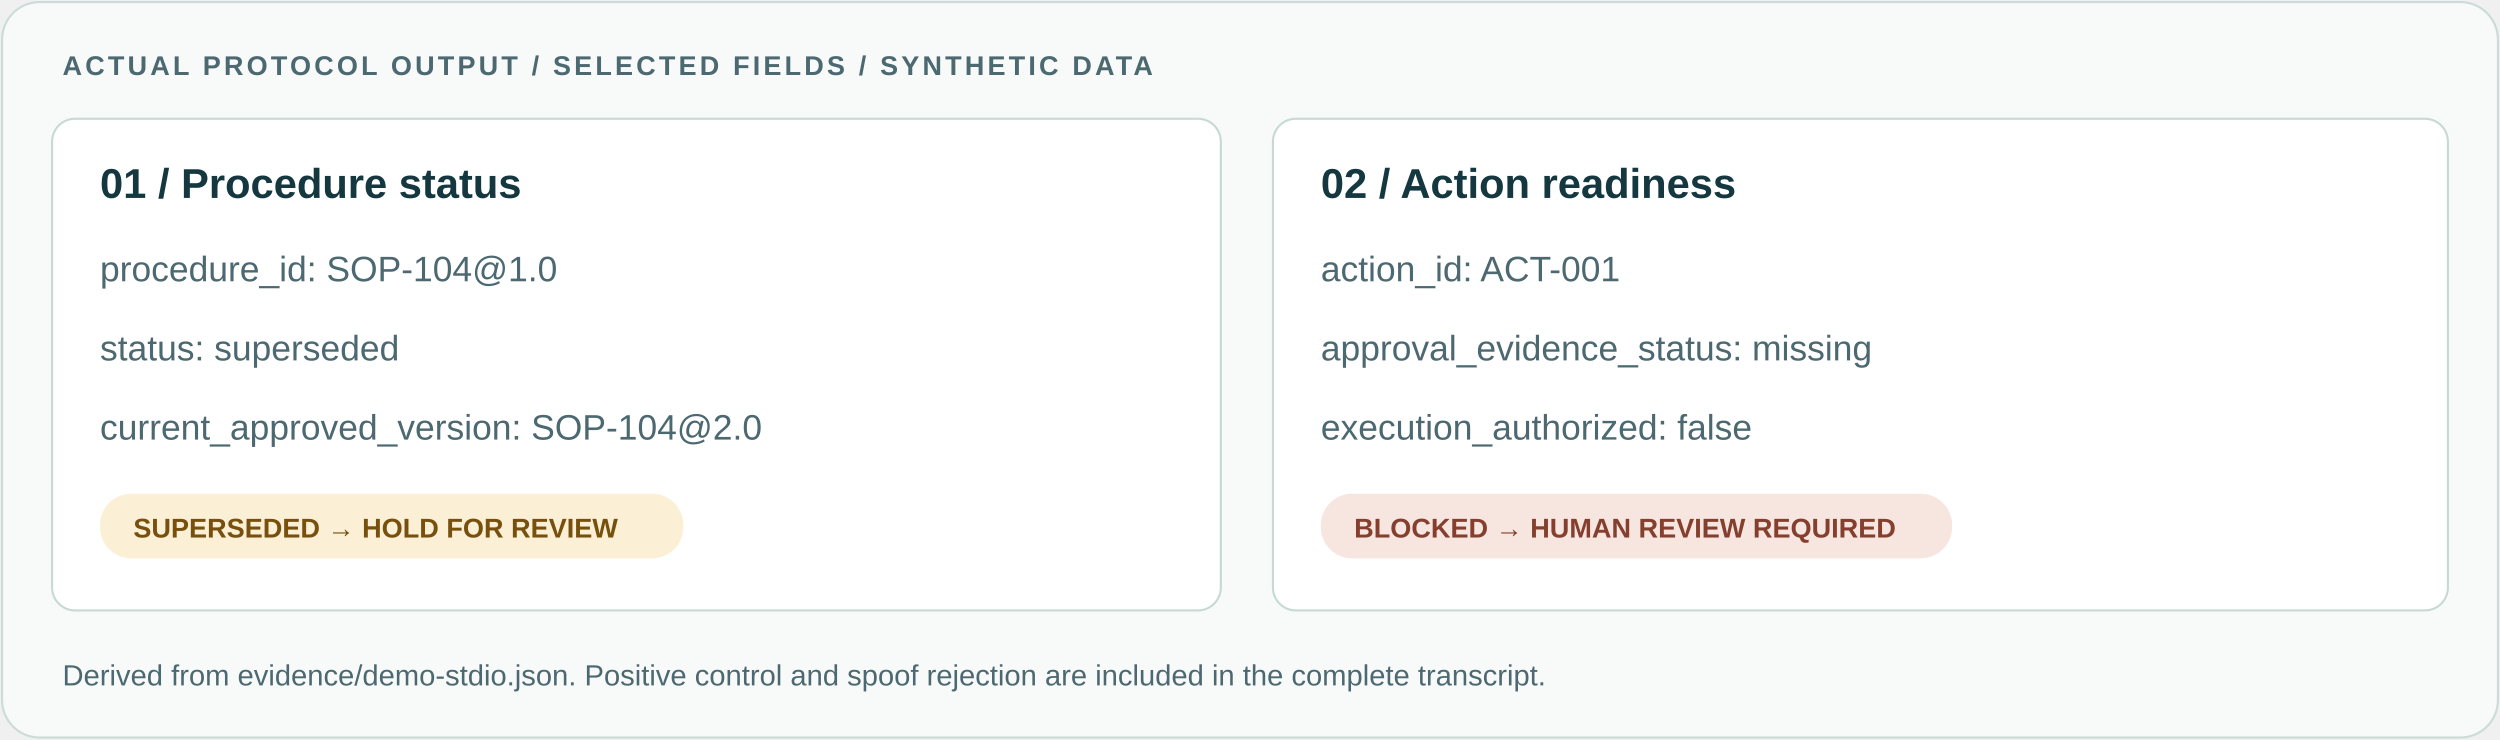
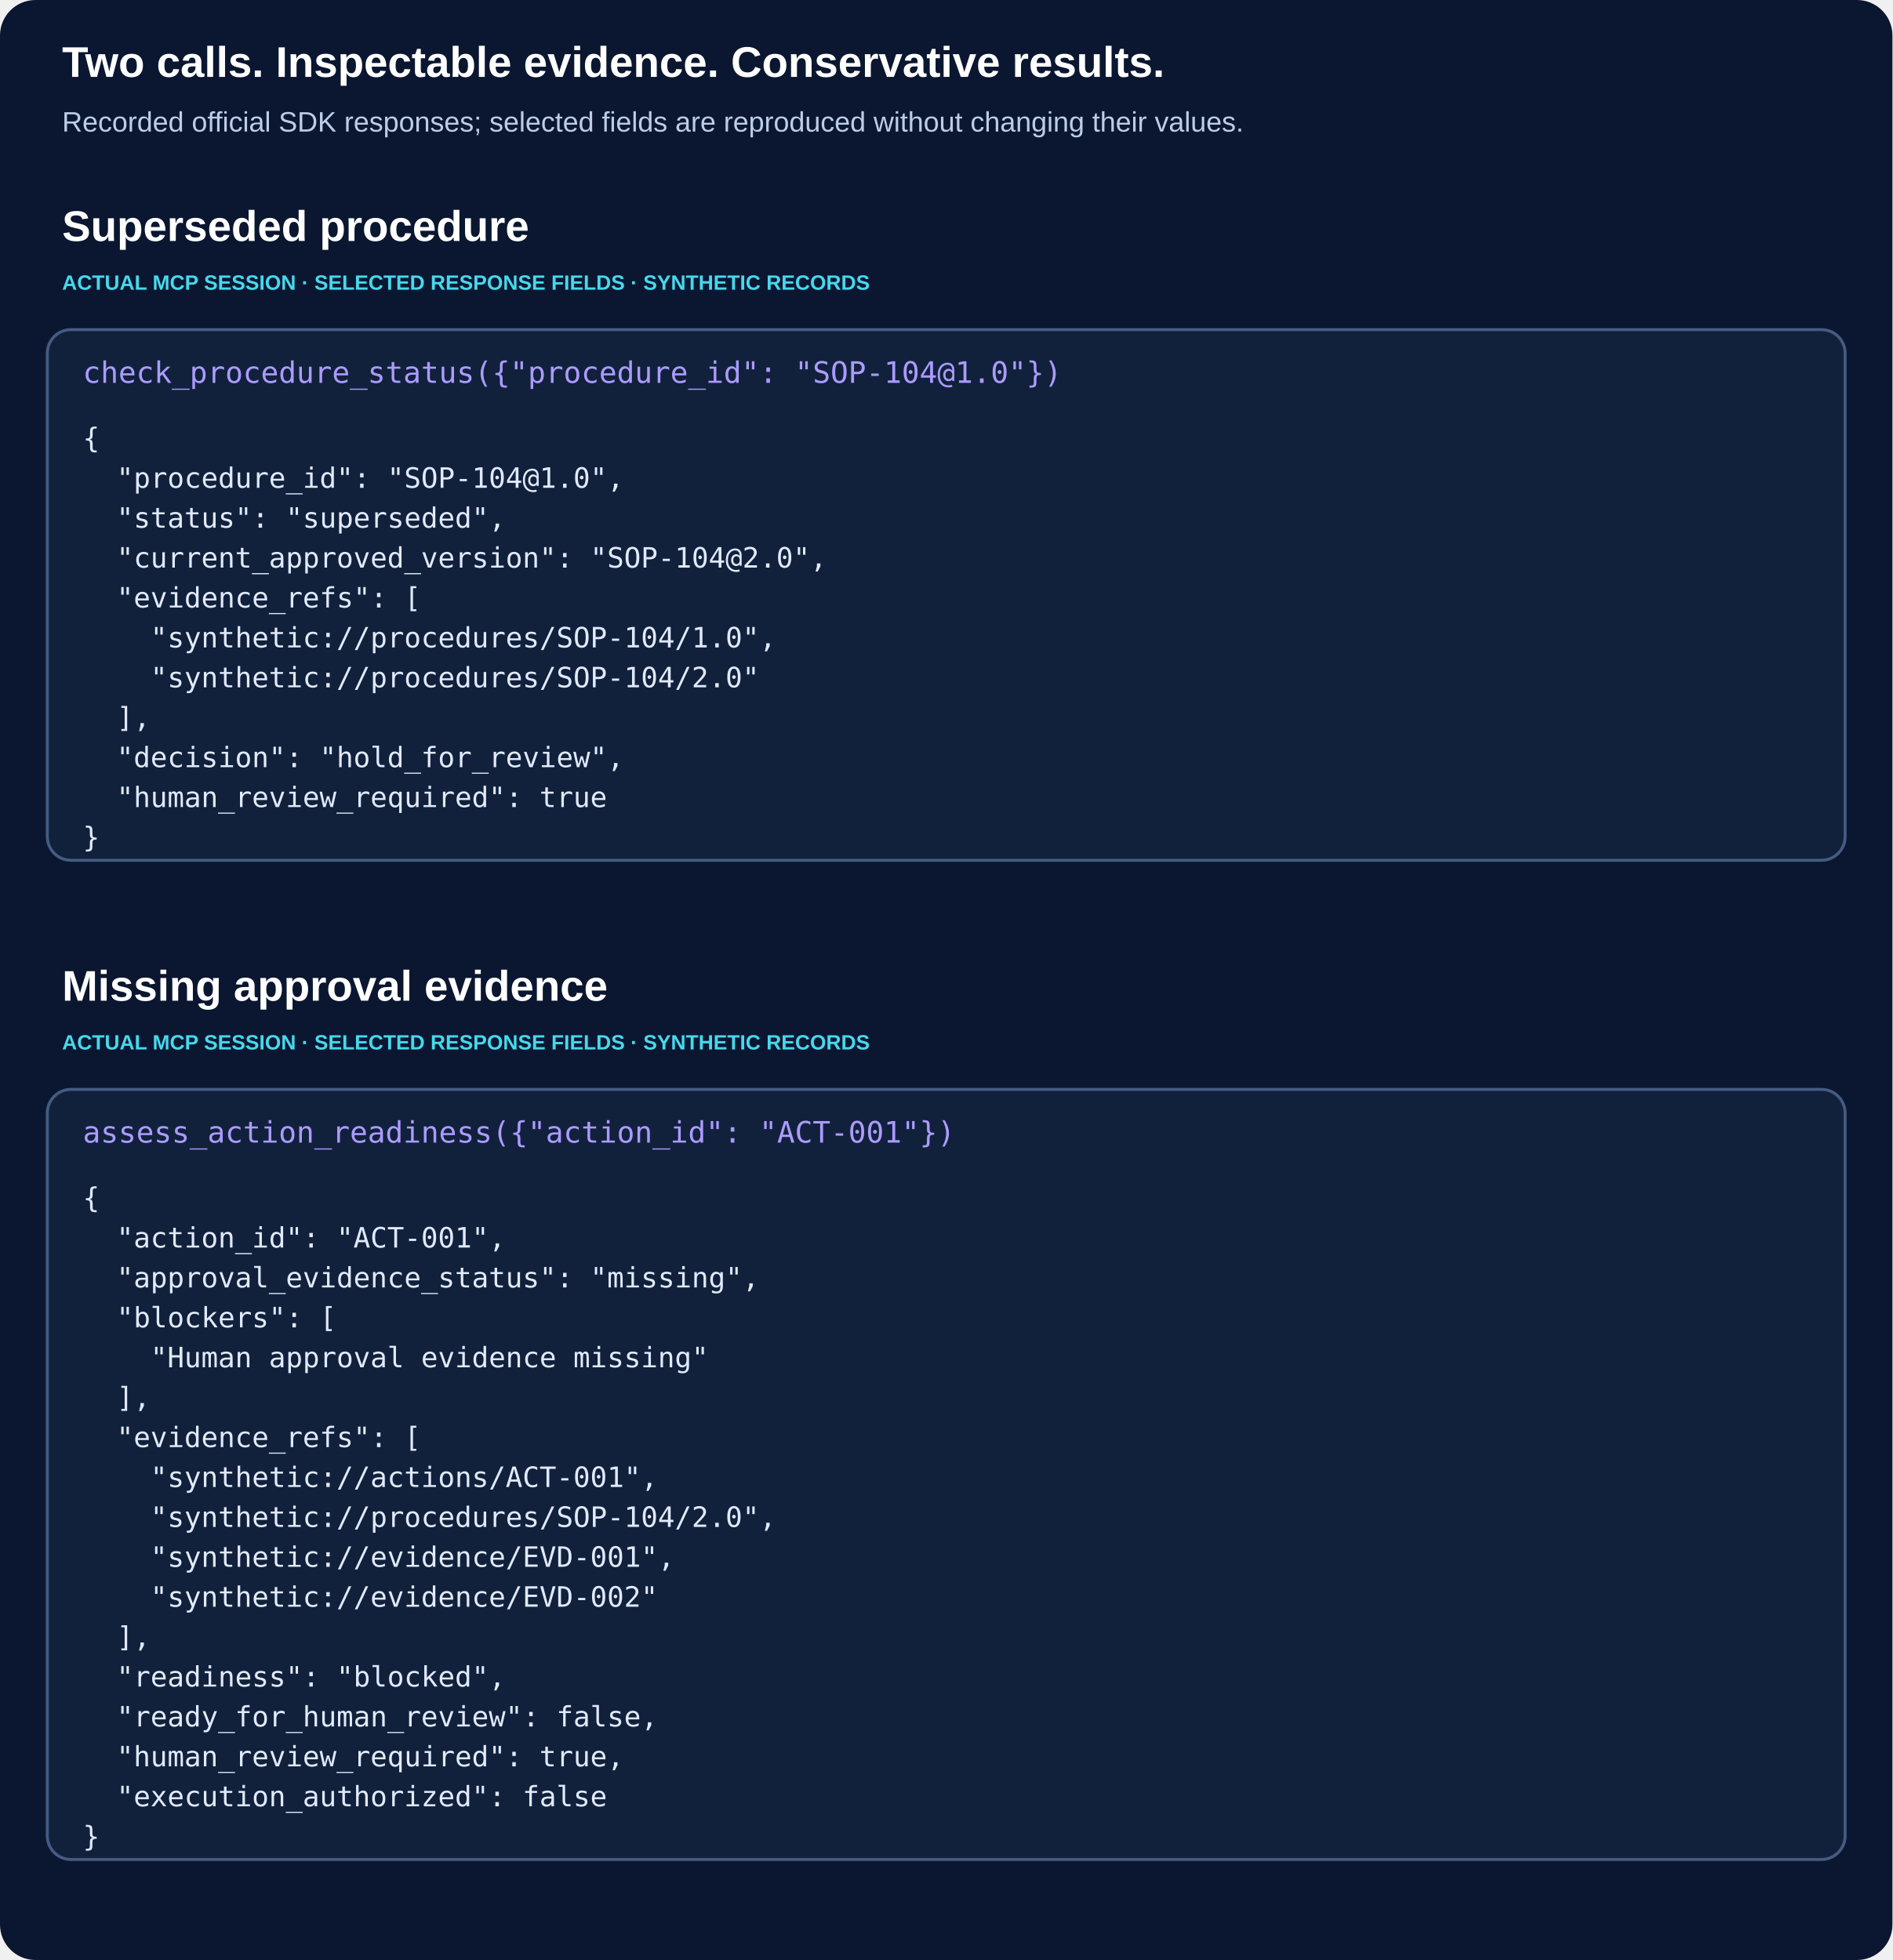
- <svg xmlns="http://www.w3.org/2000/svg" width="1200" height="355" viewBox="0 0 1200 355" role="img" aria-labelledby="title desc">
-   <style>text{font-family:Arial,Helvetica,sans-serif}.ink{fill:#153840}.muted{fill:#4c6870}.label{font-size:13px;font-weight:700;letter-spacing:1.5px}.copy{font-size:17px}.heading{font-size:22px;font-weight:700}</style>
-   <rect x="1" y="1" width="1198" height="353" rx="18" fill="#f7faf9" stroke="#cadbd8" />
-   <text x="30" y="36" class="label muted">ACTUAL PROTOCOL OUTPUT / SELECTED FIELDS / SYNTHETIC DATA</text>
-   <g fill="white" stroke="#c6d9d2">
-     <rect x="25" y="57" width="561" height="236" rx="11" />
-     <rect x="611" y="57" width="564" height="236" rx="11" />
+ <svg xmlns="http://www.w3.org/2000/svg" width="1280" height="1326" viewBox="0 0 1280 1326" role="img" aria-labelledby="title desc">
+   <defs>
+     <linearGradient id="bg" x1="0" y1="0" x2="1" y2="1">
+       <stop stop-color="#0b1730" />
+       <stop offset="1" stop-color="#34358c" />
+     </linearGradient>
+     <linearGradient id="accent">
+       <stop stop-color="#47d8ec" />
+       <stop offset="1" stop-color="#ac9bff" />
+     </linearGradient>
+     <marker id="arrow" markerWidth="8" markerHeight="8" refX="6" refY="3" orient="auto-start-reverse">
+       <path d="M0 0L6 3L0 6Z" fill="#526580" />
+     </marker>
+   </defs>
+   <rect x="0" y="0" width="1280" height="1326" rx="24" fill="#0b1730" />
+   <text xml:space="preserve" x="42" y="52" fill="#ffffff" font-family="Arial, Helvetica, sans-serif" font-size="29" font-weight="700">Two calls. Inspectable evidence. Conservative results.</text>
+   <text xml:space="preserve" x="42" y="89" fill="#becce7" font-family="Arial, Helvetica, sans-serif" font-size="19" font-weight="400">Recorded official SDK responses; selected fields are reproduced without changing their values.</text>
+   <g transform="translate(0 112)">
+     <text xml:space="preserve" x="42" y="51" fill="#ffffff" font-family="Arial, Helvetica, sans-serif" font-size="29" font-weight="700">Superseded procedure</text>
+     <text xml:space="preserve" x="42" y="84" fill="#47d8ec" font-family="Arial, Helvetica, sans-serif" font-size="14" font-weight="700">ACTUAL MCP SESSION · SELECTED RESPONSE FIELDS · SYNTHETIC RECORDS</text>
+     <rect x="32" y="111" width="1216" height="359" rx="16" fill="#11213c" stroke="#455b82" stroke-width="2" />
+     <text xml:space="preserve" x="56" y="147" fill="#ac9bff" font-family="monospace" font-size="20" font-weight="400">check_procedure_status({"procedure_id": "SOP-104@1.0"})</text>
+     <text xml:space="preserve" x="56" y="191" fill="#e1e9fa" font-family="monospace" font-size="19" font-weight="400">{</text>
+     <text xml:space="preserve" x="56" y="218" fill="#e1e9fa" font-family="monospace" font-size="19" font-weight="400">  "procedure_id": "SOP-104@1.0",</text>
+     <text xml:space="preserve" x="56" y="245" fill="#e1e9fa" font-family="monospace" font-size="19" font-weight="400">  "status": "superseded",</text>
+     <text xml:space="preserve" x="56" y="272" fill="#e1e9fa" font-family="monospace" font-size="19" font-weight="400">  "current_approved_version": "SOP-104@2.0",</text>
+     <text xml:space="preserve" x="56" y="299" fill="#e1e9fa" font-family="monospace" font-size="19" font-weight="400">  "evidence_refs": [</text>
+     <text xml:space="preserve" x="56" y="326" fill="#e1e9fa" font-family="monospace" font-size="19" font-weight="400">    "synthetic://procedures/SOP-104/1.0",</text>
+     <text xml:space="preserve" x="56" y="353" fill="#e1e9fa" font-family="monospace" font-size="19" font-weight="400">    "synthetic://procedures/SOP-104/2.0"</text>
+     <text xml:space="preserve" x="56" y="380" fill="#e1e9fa" font-family="monospace" font-size="19" font-weight="400">  ],</text>
+     <text xml:space="preserve" x="56" y="407" fill="#e1e9fa" font-family="monospace" font-size="19" font-weight="400">  "decision": "hold_for_review",</text>
+     <text xml:space="preserve" x="56" y="434" fill="#e1e9fa" font-family="monospace" font-size="19" font-weight="400">  "human_review_required": true</text>
+     <text xml:space="preserve" x="56" y="461" fill="#e1e9fa" font-family="monospace" font-size="19" font-weight="400">}</text>
  </g>
-   <text x="48" y="95" font-size="20" font-weight="700" class="ink">01 / Procedure status</text>
-   <text x="634" y="95" font-size="20" font-weight="700" class="ink">02 / Action readiness</text>
-   <g font-size="17" class="muted">
-     <text x="48" y="135">procedure_id: SOP-104@1.0</text>
-     <text x="48" y="173">status: superseded</text>
-     <text x="48" y="211">current_approved_version: SOP-104@2.0</text>
-     <text x="634" y="135">action_id: ACT-001</text>
-     <text x="634" y="173">approval_evidence_status: missing</text>
-     <text x="634" y="211">execution_authorized: false</text>
+   <g transform="translate(0 626)">
+     <text xml:space="preserve" x="42" y="51" fill="#ffffff" font-family="Arial, Helvetica, sans-serif" font-size="29" font-weight="700">Missing approval evidence</text>
+     <text xml:space="preserve" x="42" y="84" fill="#47d8ec" font-family="Arial, Helvetica, sans-serif" font-size="14" font-weight="700">ACTUAL MCP SESSION · SELECTED RESPONSE FIELDS · SYNTHETIC RECORDS</text>
+     <rect x="32" y="111" width="1216" height="521" rx="16" fill="#11213c" stroke="#455b82" stroke-width="2" />
+     <text xml:space="preserve" x="56" y="147" fill="#ac9bff" font-family="monospace" font-size="20" font-weight="400">assess_action_readiness({"action_id": "ACT-001"})</text>
+     <text xml:space="preserve" x="56" y="191" fill="#e1e9fa" font-family="monospace" font-size="19" font-weight="400">{</text>
+     <text xml:space="preserve" x="56" y="218" fill="#e1e9fa" font-family="monospace" font-size="19" font-weight="400">  "action_id": "ACT-001",</text>
+     <text xml:space="preserve" x="56" y="245" fill="#e1e9fa" font-family="monospace" font-size="19" font-weight="400">  "approval_evidence_status": "missing",</text>
+     <text xml:space="preserve" x="56" y="272" fill="#e1e9fa" font-family="monospace" font-size="19" font-weight="400">  "blockers": [</text>
+     <text xml:space="preserve" x="56" y="299" fill="#e1e9fa" font-family="monospace" font-size="19" font-weight="400">    "Human approval evidence missing"</text>
+     <text xml:space="preserve" x="56" y="326" fill="#e1e9fa" font-family="monospace" font-size="19" font-weight="400">  ],</text>
+     <text xml:space="preserve" x="56" y="353" fill="#e1e9fa" font-family="monospace" font-size="19" font-weight="400">  "evidence_refs": [</text>
+     <text xml:space="preserve" x="56" y="380" fill="#e1e9fa" font-family="monospace" font-size="19" font-weight="400">    "synthetic://actions/ACT-001",</text>
+     <text xml:space="preserve" x="56" y="407" fill="#e1e9fa" font-family="monospace" font-size="19" font-weight="400">    "synthetic://procedures/SOP-104/2.0",</text>
+     <text xml:space="preserve" x="56" y="434" fill="#e1e9fa" font-family="monospace" font-size="19" font-weight="400">    "synthetic://evidence/EVD-001",</text>
+     <text xml:space="preserve" x="56" y="461" fill="#e1e9fa" font-family="monospace" font-size="19" font-weight="400">    "synthetic://evidence/EVD-002"</text>
+     <text xml:space="preserve" x="56" y="488" fill="#e1e9fa" font-family="monospace" font-size="19" font-weight="400">  ],</text>
+     <text xml:space="preserve" x="56" y="515" fill="#e1e9fa" font-family="monospace" font-size="19" font-weight="400">  "readiness": "blocked",</text>
+     <text xml:space="preserve" x="56" y="542" fill="#e1e9fa" font-family="monospace" font-size="19" font-weight="400">  "ready_for_human_review": false,</text>
+     <text xml:space="preserve" x="56" y="569" fill="#e1e9fa" font-family="monospace" font-size="19" font-weight="400">  "human_review_required": true,</text>
+     <text xml:space="preserve" x="56" y="596" fill="#e1e9fa" font-family="monospace" font-size="19" font-weight="400">  "execution_authorized": false</text>
+     <text xml:space="preserve" x="56" y="623" fill="#e1e9fa" font-family="monospace" font-size="19" font-weight="400">}</text>
  </g>
-   <rect x="48" y="237" width="280" height="31" rx="15" fill="#fbefd6" />
-   <text x="64" y="258" font-size="13" font-weight="700" fill="#77500e">SUPERSEDED → HOLD FOR REVIEW</text>
-   <rect x="634" y="237" width="303" height="31" rx="15" fill="#f7e5df" />
-   <text x="650" y="258" font-size="13" font-weight="700" fill="#853f2e">BLOCKED → HUMAN REVIEW REQUIRED</text>
-   <text x="30" y="329" font-size="14" class="muted">Derived from evidence/demo-stdio.json. Positive control and spoof rejection are included in the complete transcript.</text>
</svg>
